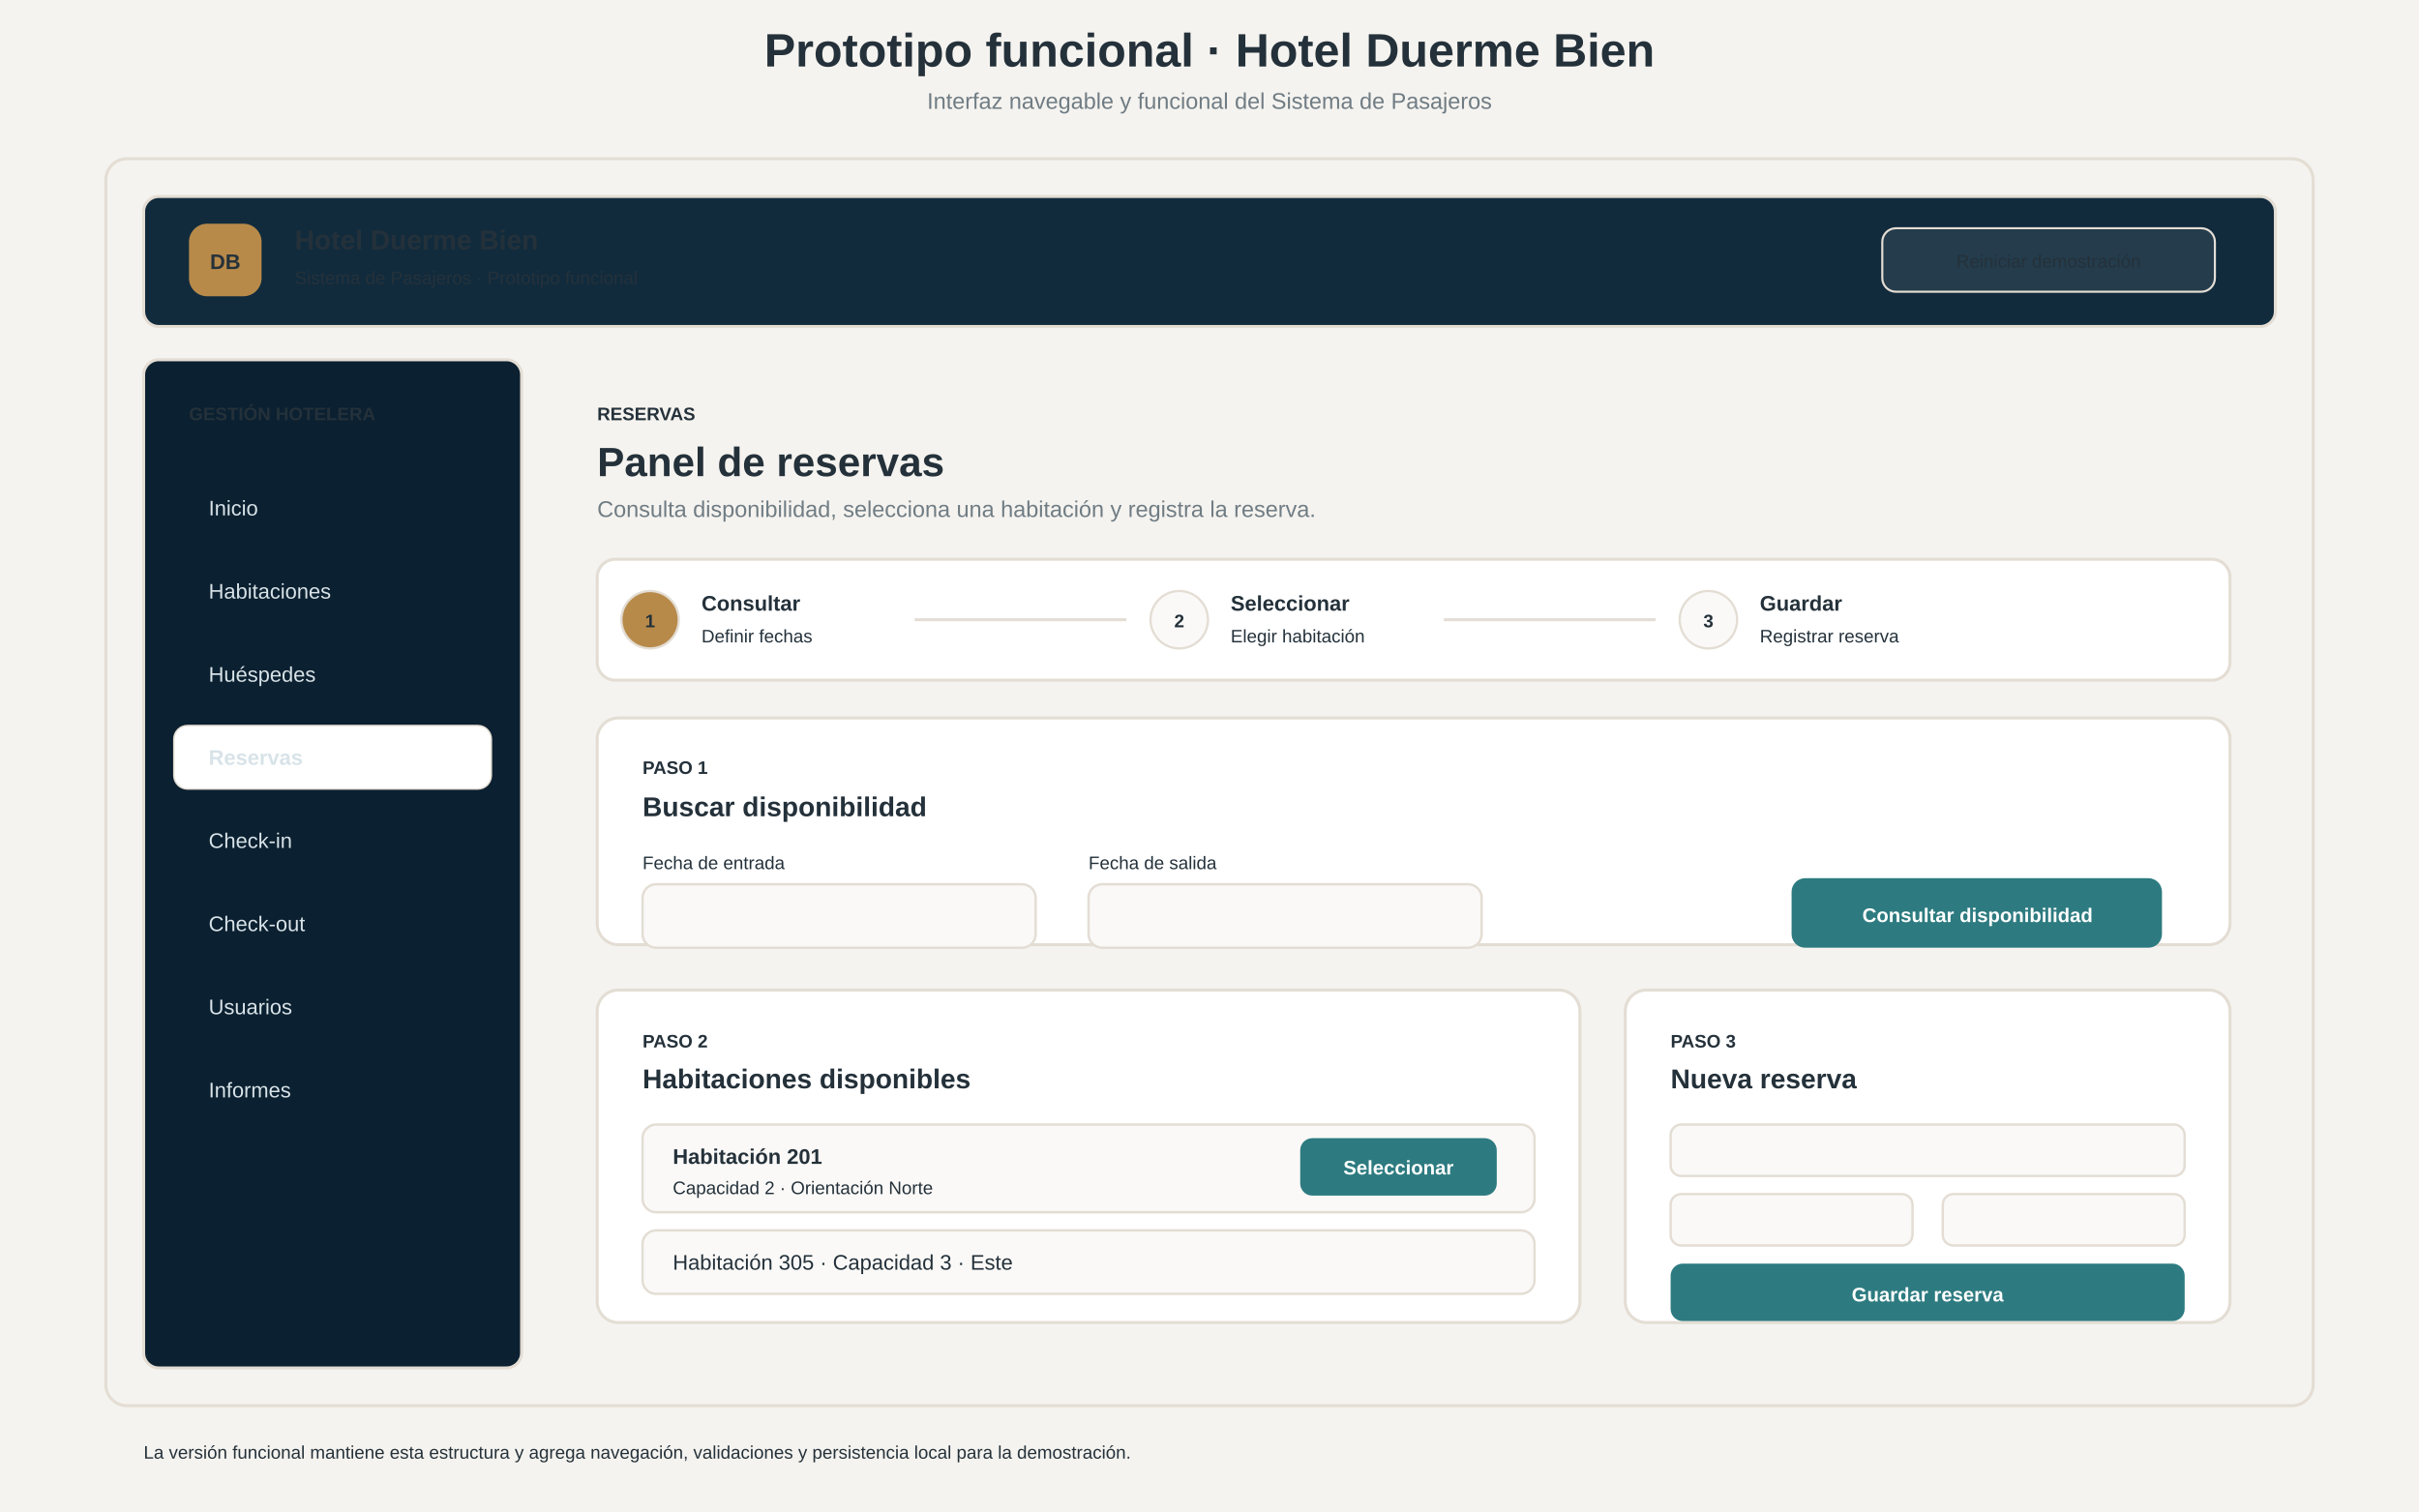
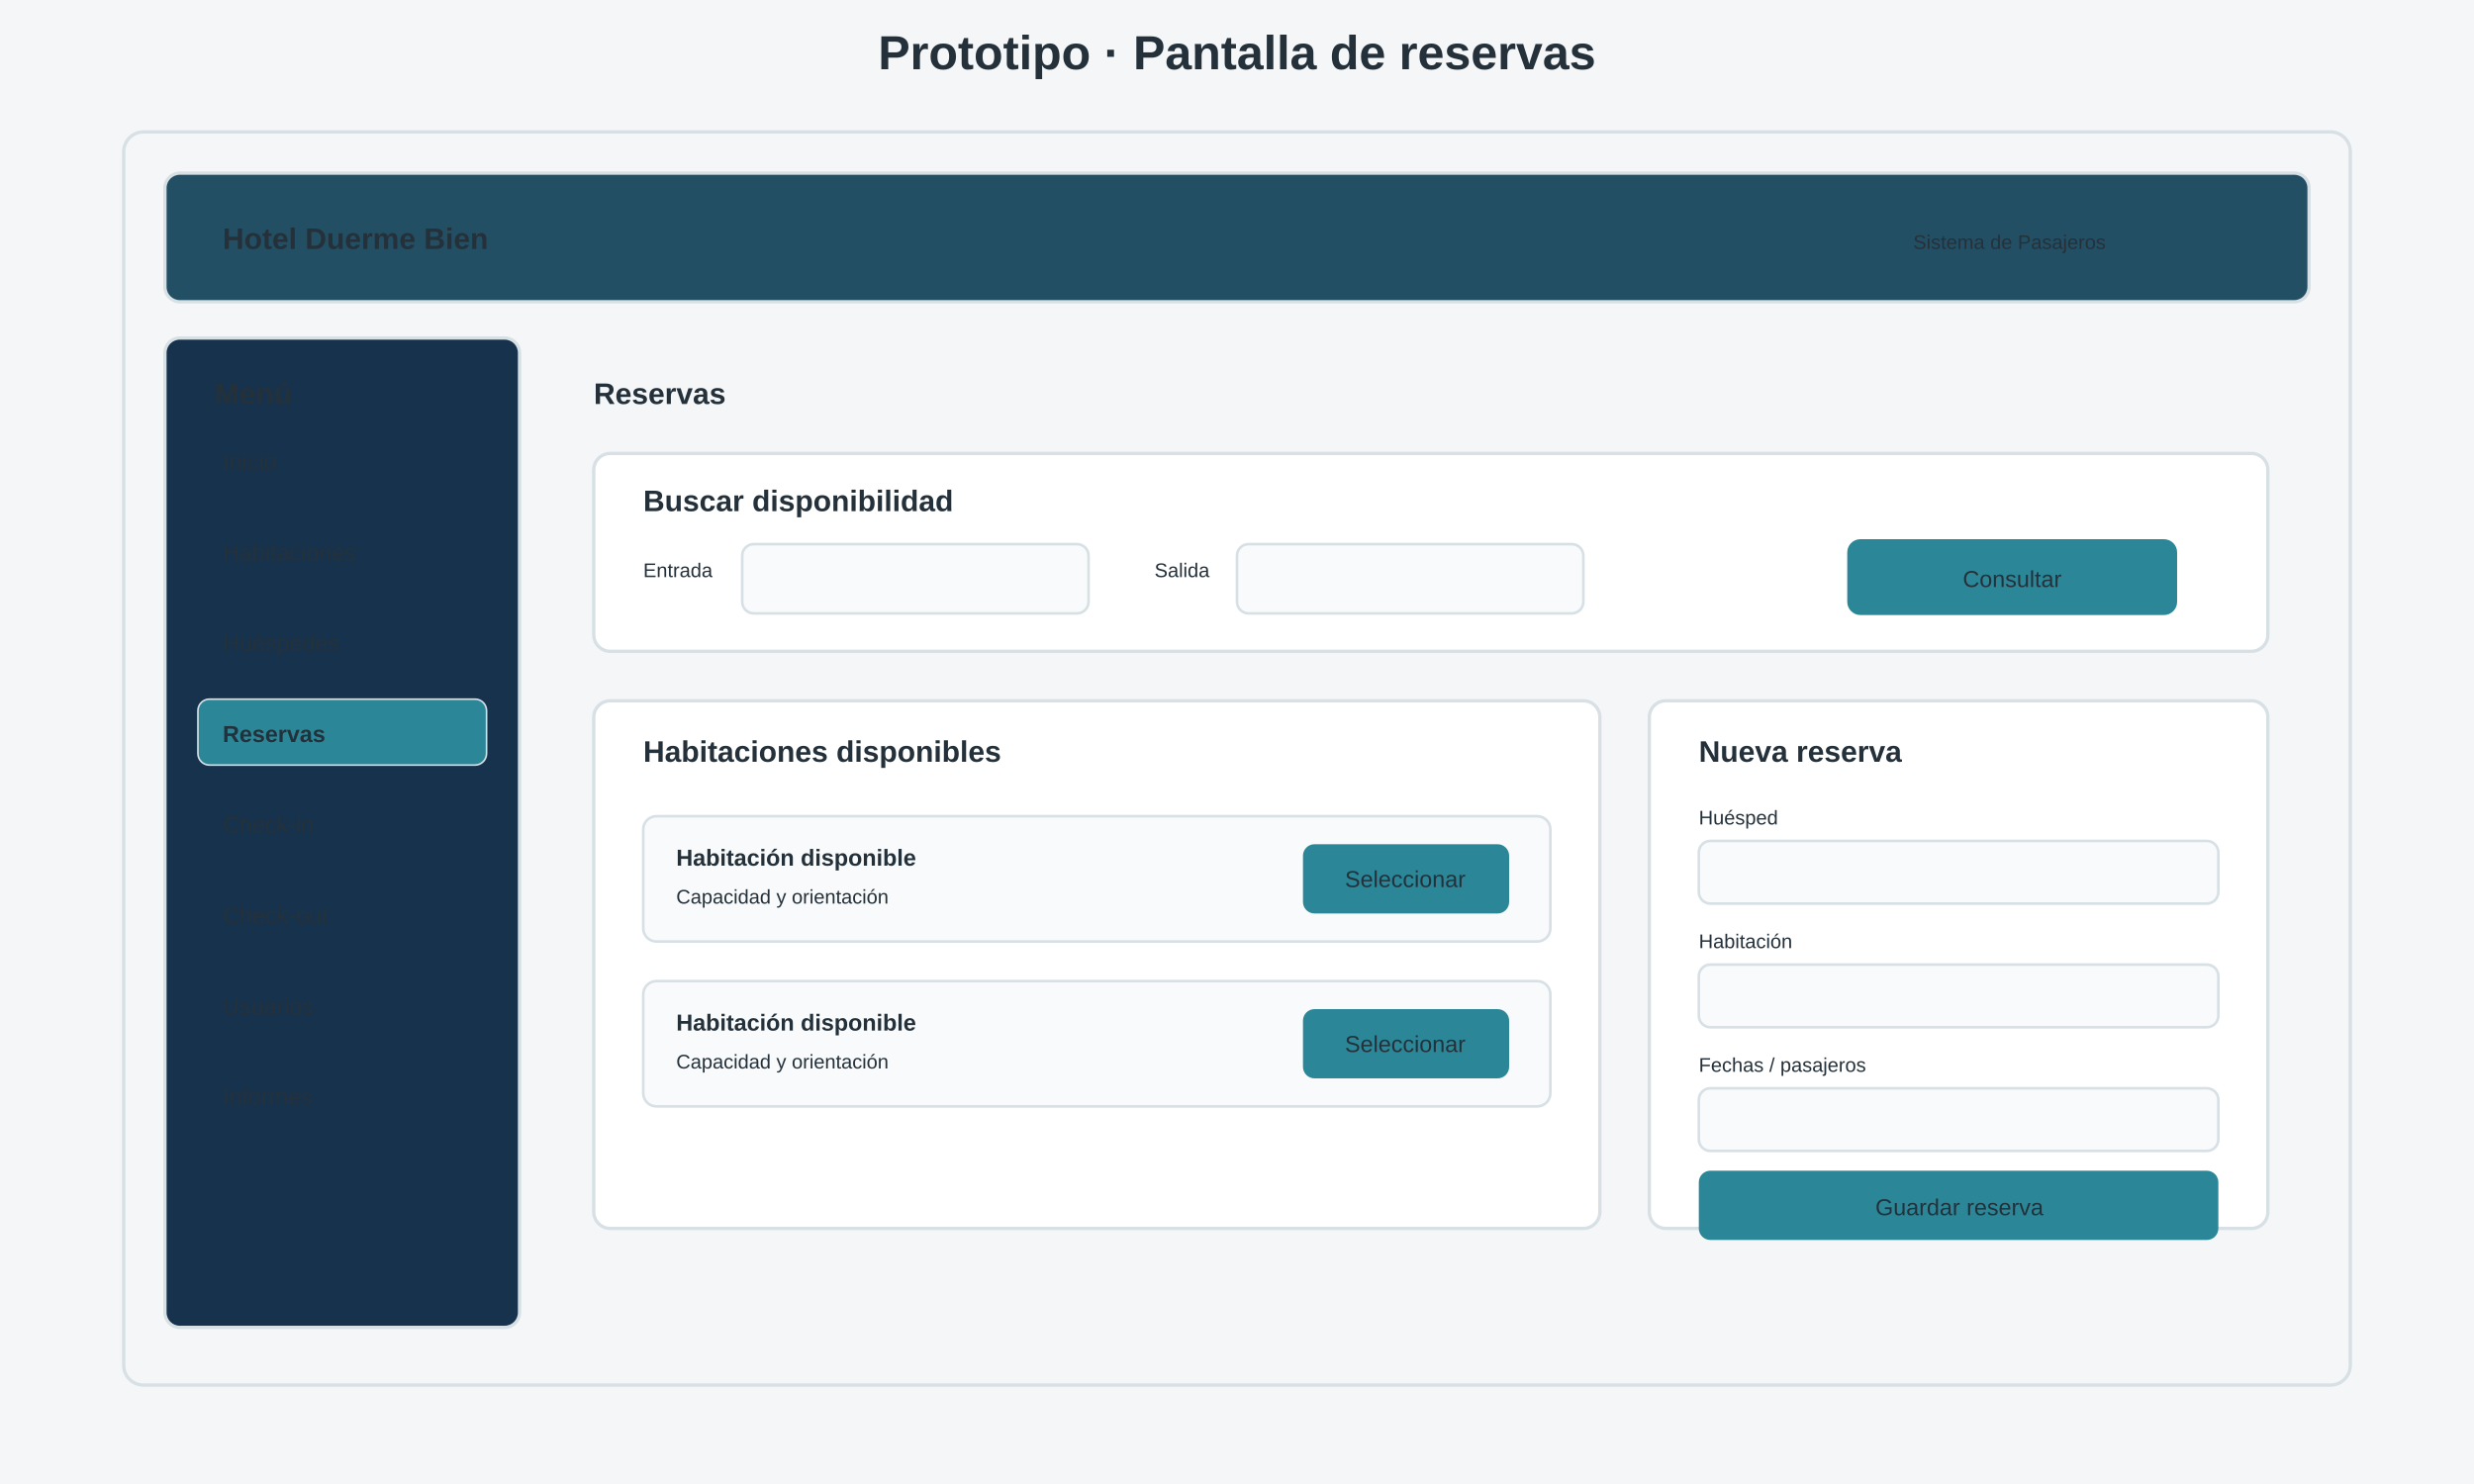
- <svg xmlns="http://www.w3.org/2000/svg" width="1600" height="1000" viewBox="0 0 1600 1000">
+ <svg xmlns="http://www.w3.org/2000/svg" width="1500" height="900" viewBox="0 0 1500 900">
  <defs>
    <style>
- .t{font-family:Arial,sans-serif;fill:#24313a}.title{font-size:31px;font-weight:700}.sub{font-size:15px;fill:#6f7c84}.h{font-size:18px;font-weight:700}.f{font-size:14px}.small{font-size:12px}
- .box{fill:#ffffff;stroke:#e3ddd4;stroke-width:2}.field{fill:#faf9f7;stroke:#e3ddd4;stroke-width:1.6}.thin{stroke:#e3ddd4;stroke-width:2;fill:none}.navtext{font-size:14px;fill:#d8e3e8}.btntext{font-size:13px;fill:#ffffff;font-weight:700}
+ .t{font-family:Arial,sans-serif;fill:#24313a}.title{font-size:29px;font-weight:700}.h{font-size:18px;font-weight:700}.f{font-size:14px}.s{font-size:12px}
+ .box{fill:#ffffff;stroke:#d7e0e5;stroke-width:2}.field{fill:#f8fafb;stroke:#d7e0e5;stroke-width:1.6}
</style>
  </defs>
-   <rect width="1600" height="1000" fill="#f5f3ef" />
-   <text x="800" y="44" text-anchor="middle" class="t title">Prototipo funcional · Hotel Duerme Bien</text>
-   <text x="800" y="72" text-anchor="middle" class="t sub">Interfaz navegable y funcional del Sistema de Pasajeros</text>
-   <rect x="70" y="105" width="1460" height="825" rx="14" fill="#f5f3ef" stroke="#e3ddd4" stroke-width="2" />
-   <rect x="95" y="130" width="1410" height="86" rx="10" fill="#112b3d" stroke="#e3ddd4" stroke-width="2" />
-   <rect x="125" y="148" width="48" height="48" rx="12" fill="#b88a4a" stroke="#e3ddd4" stroke-width="0" />
-   <text x="149" y="178" text-anchor="middle" class="t f" fill="#ffffff" font-weight="700">DB</text>
-   <text x="195" y="165" class="t h" fill="#ffffff">Hotel Duerme Bien</text>
-   <text x="195" y="188" class="t small" fill="#d9e4e9">Sistema de Pasajeros · Prototipo funcional</text>
-   <rect x="1245" y="151" width="220" height="42" rx="9" fill="rgba(255,255,255,.08)" stroke="#e3ddd4" stroke-width="1.4" />
-   <text x="1355" y="177" text-anchor="middle" class="t small" fill="#ffffff">Reiniciar demostración</text>
-   <rect x="95" y="238" width="250" height="667" rx="10" fill="#0b2030" stroke="#e3ddd4" stroke-width="2" />
-   <text x="125" y="278" class="t small" fill="#d8e3e8" font-weight="700">GESTIÓN HOTELERA</text>
-   <rect x="115" y="315" width="210" height="42" rx="9" fill="transparent" stroke="none" />
-   <text x="138" y="341" class="t navtext" fill="#d8e3e8" font-weight="400">Inicio</text>
-   <rect x="115" y="370" width="210" height="42" rx="9" fill="transparent" stroke="none" />
-   <text x="138" y="396" class="t navtext" fill="#d8e3e8" font-weight="400">Habitaciones</text>
-   <rect x="115" y="425" width="210" height="42" rx="9" fill="transparent" stroke="none" />
-   <text x="138" y="451" class="t navtext" fill="#d8e3e8" font-weight="400">Huéspedes</text>
-   <rect x="115" y="480" width="210" height="42" rx="9" fill="#ffffff" stroke="#e3ddd4" />
-   <text x="138" y="506" class="t navtext" fill="#112b3d" font-weight="700">Reservas</text>
-   <rect x="115" y="535" width="210" height="42" rx="9" fill="transparent" stroke="none" />
-   <text x="138" y="561" class="t navtext" fill="#d8e3e8" font-weight="400">Check-in</text>
-   <rect x="115" y="590" width="210" height="42" rx="9" fill="transparent" stroke="none" />
-   <text x="138" y="616" class="t navtext" fill="#d8e3e8" font-weight="400">Check-out</text>
-   <rect x="115" y="645" width="210" height="42" rx="9" fill="transparent" stroke="none" />
-   <text x="138" y="671" class="t navtext" fill="#d8e3e8" font-weight="400">Usuarios</text>
-   <rect x="115" y="700" width="210" height="42" rx="9" fill="transparent" stroke="none" />
-   <text x="138" y="726" class="t navtext" fill="#d8e3e8" font-weight="400">Informes</text>
-   <text x="395" y="278" class="t small" fill="#9a7441" font-weight="700">RESERVAS</text>
-   <text x="395" y="315" class="t title" style="font-size:27px">Panel de reservas</text>
-   <text x="395" y="342" class="t sub">Consulta disponibilidad, selecciona una habitación y registra la reserva.</text>
-   <rect x="395" y="370" width="1080" height="80" rx="12" class="box" />
-   <circle cx="430" cy="410" r="19" fill="#b88a4a" stroke="#e3ddd4" stroke-width="1.5" />
-   <text x="430" y="415" text-anchor="middle" class="t small" font-weight="700">1</text>
-   <text x="464" y="404" class="t f" font-weight="700">Consultar</text>
-   <text x="464" y="425" class="t small" fill="#6f7c84">Definir fechas</text>
-   <line x1="605" y1="410" x2="745" y2="410" class="thin" />
-   <circle cx="780" cy="410" r="19" fill="#faf9f7" stroke="#e3ddd4" stroke-width="1.5" />
-   <text x="780" y="415" text-anchor="middle" class="t small" font-weight="700">2</text>
-   <text x="814" y="404" class="t f" font-weight="700">Seleccionar</text>
-   <text x="814" y="425" class="t small" fill="#6f7c84">Elegir habitación</text>
-   <line x1="955" y1="410" x2="1095" y2="410" class="thin" />
-   <circle cx="1130" cy="410" r="19" fill="#faf9f7" stroke="#e3ddd4" stroke-width="1.5" />
-   <text x="1130" y="415" text-anchor="middle" class="t small" font-weight="700">3</text>
-   <text x="1164" y="404" class="t f" font-weight="700">Guardar</text>
-   <text x="1164" y="425" class="t small" fill="#6f7c84">Registrar reserva</text>
-   <rect x="395" y="475" width="1080" height="150" rx="14" class="box" />
-   <text x="425" y="512" class="t small" fill="#9a7441" font-weight="700">PASO 1</text>
-   <text x="425" y="540" class="t h">Buscar disponibilidad</text>
-   <text x="425" y="575" class="t small" fill="#6f7c84">Fecha de entrada</text>
-   <rect x="425" y="585" width="260" height="42" rx="9" class="field" />
-   <text x="720" y="575" class="t small" fill="#6f7c84">Fecha de salida</text>
-   <rect x="720" y="585" width="260" height="42" rx="9" class="field" />
-   <rect x="1185" y="581" width="245" height="46" rx="9" fill="#2d7b80" stroke="#e3ddd4" stroke-width="0" />
-   <text x="1308" y="610" text-anchor="middle" class="t btntext">Consultar disponibilidad</text>
-   <rect x="395" y="655" width="650" height="220" rx="14" class="box" />
-   <text x="425" y="693" class="t small" fill="#9a7441" font-weight="700">PASO 2</text>
-   <text x="425" y="720" class="t h">Habitaciones disponibles</text>
-   <rect x="425" y="744" width="590" height="58" rx="9" class="field" />
-   <text x="445" y="770" class="t f" font-weight="700">Habitación 201</text>
-   <text x="445" y="790" class="t small" fill="#6f7c84">Capacidad 2 · Orientación Norte</text>
-   <rect x="860" y="753" width="130" height="38" rx="8" fill="#2d7b80" stroke="#e3ddd4" stroke-width="0" />
-   <text x="925" y="777" text-anchor="middle" class="t btntext">Seleccionar</text>
-   <rect x="425" y="814" width="590" height="42" rx="9" class="field" />
-   <text x="445" y="840" class="t f">Habitación 305 · Capacidad 3 · Este</text>
-   <rect x="1075" y="655" width="400" height="220" rx="14" class="box" />
-   <text x="1105" y="693" class="t small" fill="#9a7441" font-weight="700">PASO 3</text>
-   <text x="1105" y="720" class="t h">Nueva reserva</text>
-   <rect x="1105" y="744" width="340" height="34" rx="7" class="field" />
-   <rect x="1105" y="790" width="160" height="34" rx="7" class="field" />
-   <rect x="1285" y="790" width="160" height="34" rx="7" class="field" />
-   <rect x="1105" y="836" width="340" height="38" rx="8" fill="#2d7b80" stroke="#e3ddd4" stroke-width="0" />
-   <text x="1275" y="861" text-anchor="middle" class="t btntext">Guardar reserva</text>
-   <text x="95" y="965" class="t small" fill="#6f7c84">La versión funcional mantiene esta estructura y agrega navegación, validaciones y persistencia local para la demostración.</text>
+   <rect width="1500" height="900" fill="#f4f6f7" />
+   <text x="750" y="42" text-anchor="middle" class="t title">Prototipo · Pantalla de reservas</text>
+   <rect x="75" y="80" width="1350" height="760" rx="12" fill="#f4f6f7" stroke="#d7e0e5" stroke-width="2" />
+   <rect x="100" y="105" width="1300" height="78" rx="9" fill="#234f64" stroke="#d7e0e5" stroke-width="2" />
+   <text x="135" y="151" class="t h" fill="#fff">Hotel Duerme Bien</text>
+   <text x="1160" y="151" class="t s" fill="#e5eef2">Sistema de Pasajeros</text>
+   <rect x="100" y="205" width="215" height="600" rx="9" fill="#17324d" stroke="#d7e0e5" stroke-width="2" />
+   <text x="130" y="245" class="t h" fill="#e5eef2">Menú</text>
+   <text x="135" y="285" class="t f" fill="#e5eef2" font-weight="400">Inicio</text>
+   <text x="135" y="340" class="t f" fill="#e5eef2" font-weight="400">Habitaciones</text>
+   <text x="135" y="395" class="t f" fill="#e5eef2" font-weight="400">Huéspedes</text>
+   <rect x="120" y="424" width="175" height="40" rx="7" fill="#2b8798" stroke="#d7e0e5" stroke-width="1" />
+   <text x="135" y="450" class="t f" fill="#fff" font-weight="700">Reservas</text>
+   <text x="135" y="505" class="t f" fill="#e5eef2" font-weight="400">Check-in</text>
+   <text x="135" y="560" class="t f" fill="#e5eef2" font-weight="400">Check-out</text>
+   <text x="135" y="615" class="t f" fill="#e5eef2" font-weight="400">Usuarios</text>
+   <text x="135" y="670" class="t f" fill="#e5eef2" font-weight="400">Informes</text>
+   <text x="360" y="245" class="t h">Reservas</text>
+   <rect x="360" y="275" width="1015" height="120" rx="10" class="box" />
+   <text x="390" y="310" class="t h">Buscar disponibilidad</text>
+   <text x="390" y="350" class="t s">Entrada</text>
+   <rect x="450" y="330" width="210" height="42" rx="7" class="field" />
+   <text x="700" y="350" class="t s">Salida</text>
+   <rect x="750" y="330" width="210" height="42" rx="7" class="field" />
+   <rect x="1120" y="327" width="200" height="46" rx="8" fill="#2b8798" stroke="#d7e0e5" stroke-width="0" />
+   <text x="1220" y="356" text-anchor="middle" class="t f" fill="#fff">Consultar</text>
+   <rect x="360" y="425" width="610" height="320" rx="10" class="box" />
+   <text x="390" y="462" class="t h">Habitaciones disponibles</text>
+   <rect x="390" y="495" width="550" height="76" rx="8" class="field" />
+   <text x="410" y="525" class="t f" font-weight="700">Habitación disponible</text>
+   <text x="410" y="548" class="t s">Capacidad y orientación</text>
+   <rect x="790" y="512" width="125" height="42" rx="7" fill="#2b8798" stroke="#d7e0e5" stroke-width="0" />
+   <text x="852" y="538" text-anchor="middle" class="t f" fill="#fff">Seleccionar</text>
+   <rect x="390" y="595" width="550" height="76" rx="8" class="field" />
+   <text x="410" y="625" class="t f" font-weight="700">Habitación disponible</text>
+   <text x="410" y="648" class="t s">Capacidad y orientación</text>
+   <rect x="790" y="612" width="125" height="42" rx="7" fill="#2b8798" stroke="#d7e0e5" stroke-width="0" />
+   <text x="852" y="638" text-anchor="middle" class="t f" fill="#fff">Seleccionar</text>
+   <rect x="1000" y="425" width="375" height="320" rx="10" class="box" />
+   <text x="1030" y="462" class="t h">Nueva reserva</text>
+   <text x="1030" y="500" class="t s">Huésped</text>
+   <rect x="1030" y="510" width="315" height="38" rx="7" class="field" />
+   <text x="1030" y="575" class="t s">Habitación</text>
+   <rect x="1030" y="585" width="315" height="38" rx="7" class="field" />
+   <text x="1030" y="650" class="t s">Fechas / pasajeros</text>
+   <rect x="1030" y="660" width="315" height="38" rx="7" class="field" />
+   <rect x="1030" y="710" width="315" height="42" rx="7" fill="#2b8798" stroke="#d7e0e5" stroke-width="0" />
+   <text x="1188" y="737" text-anchor="middle" class="t f" fill="#fff">Guardar reserva</text>
</svg>
